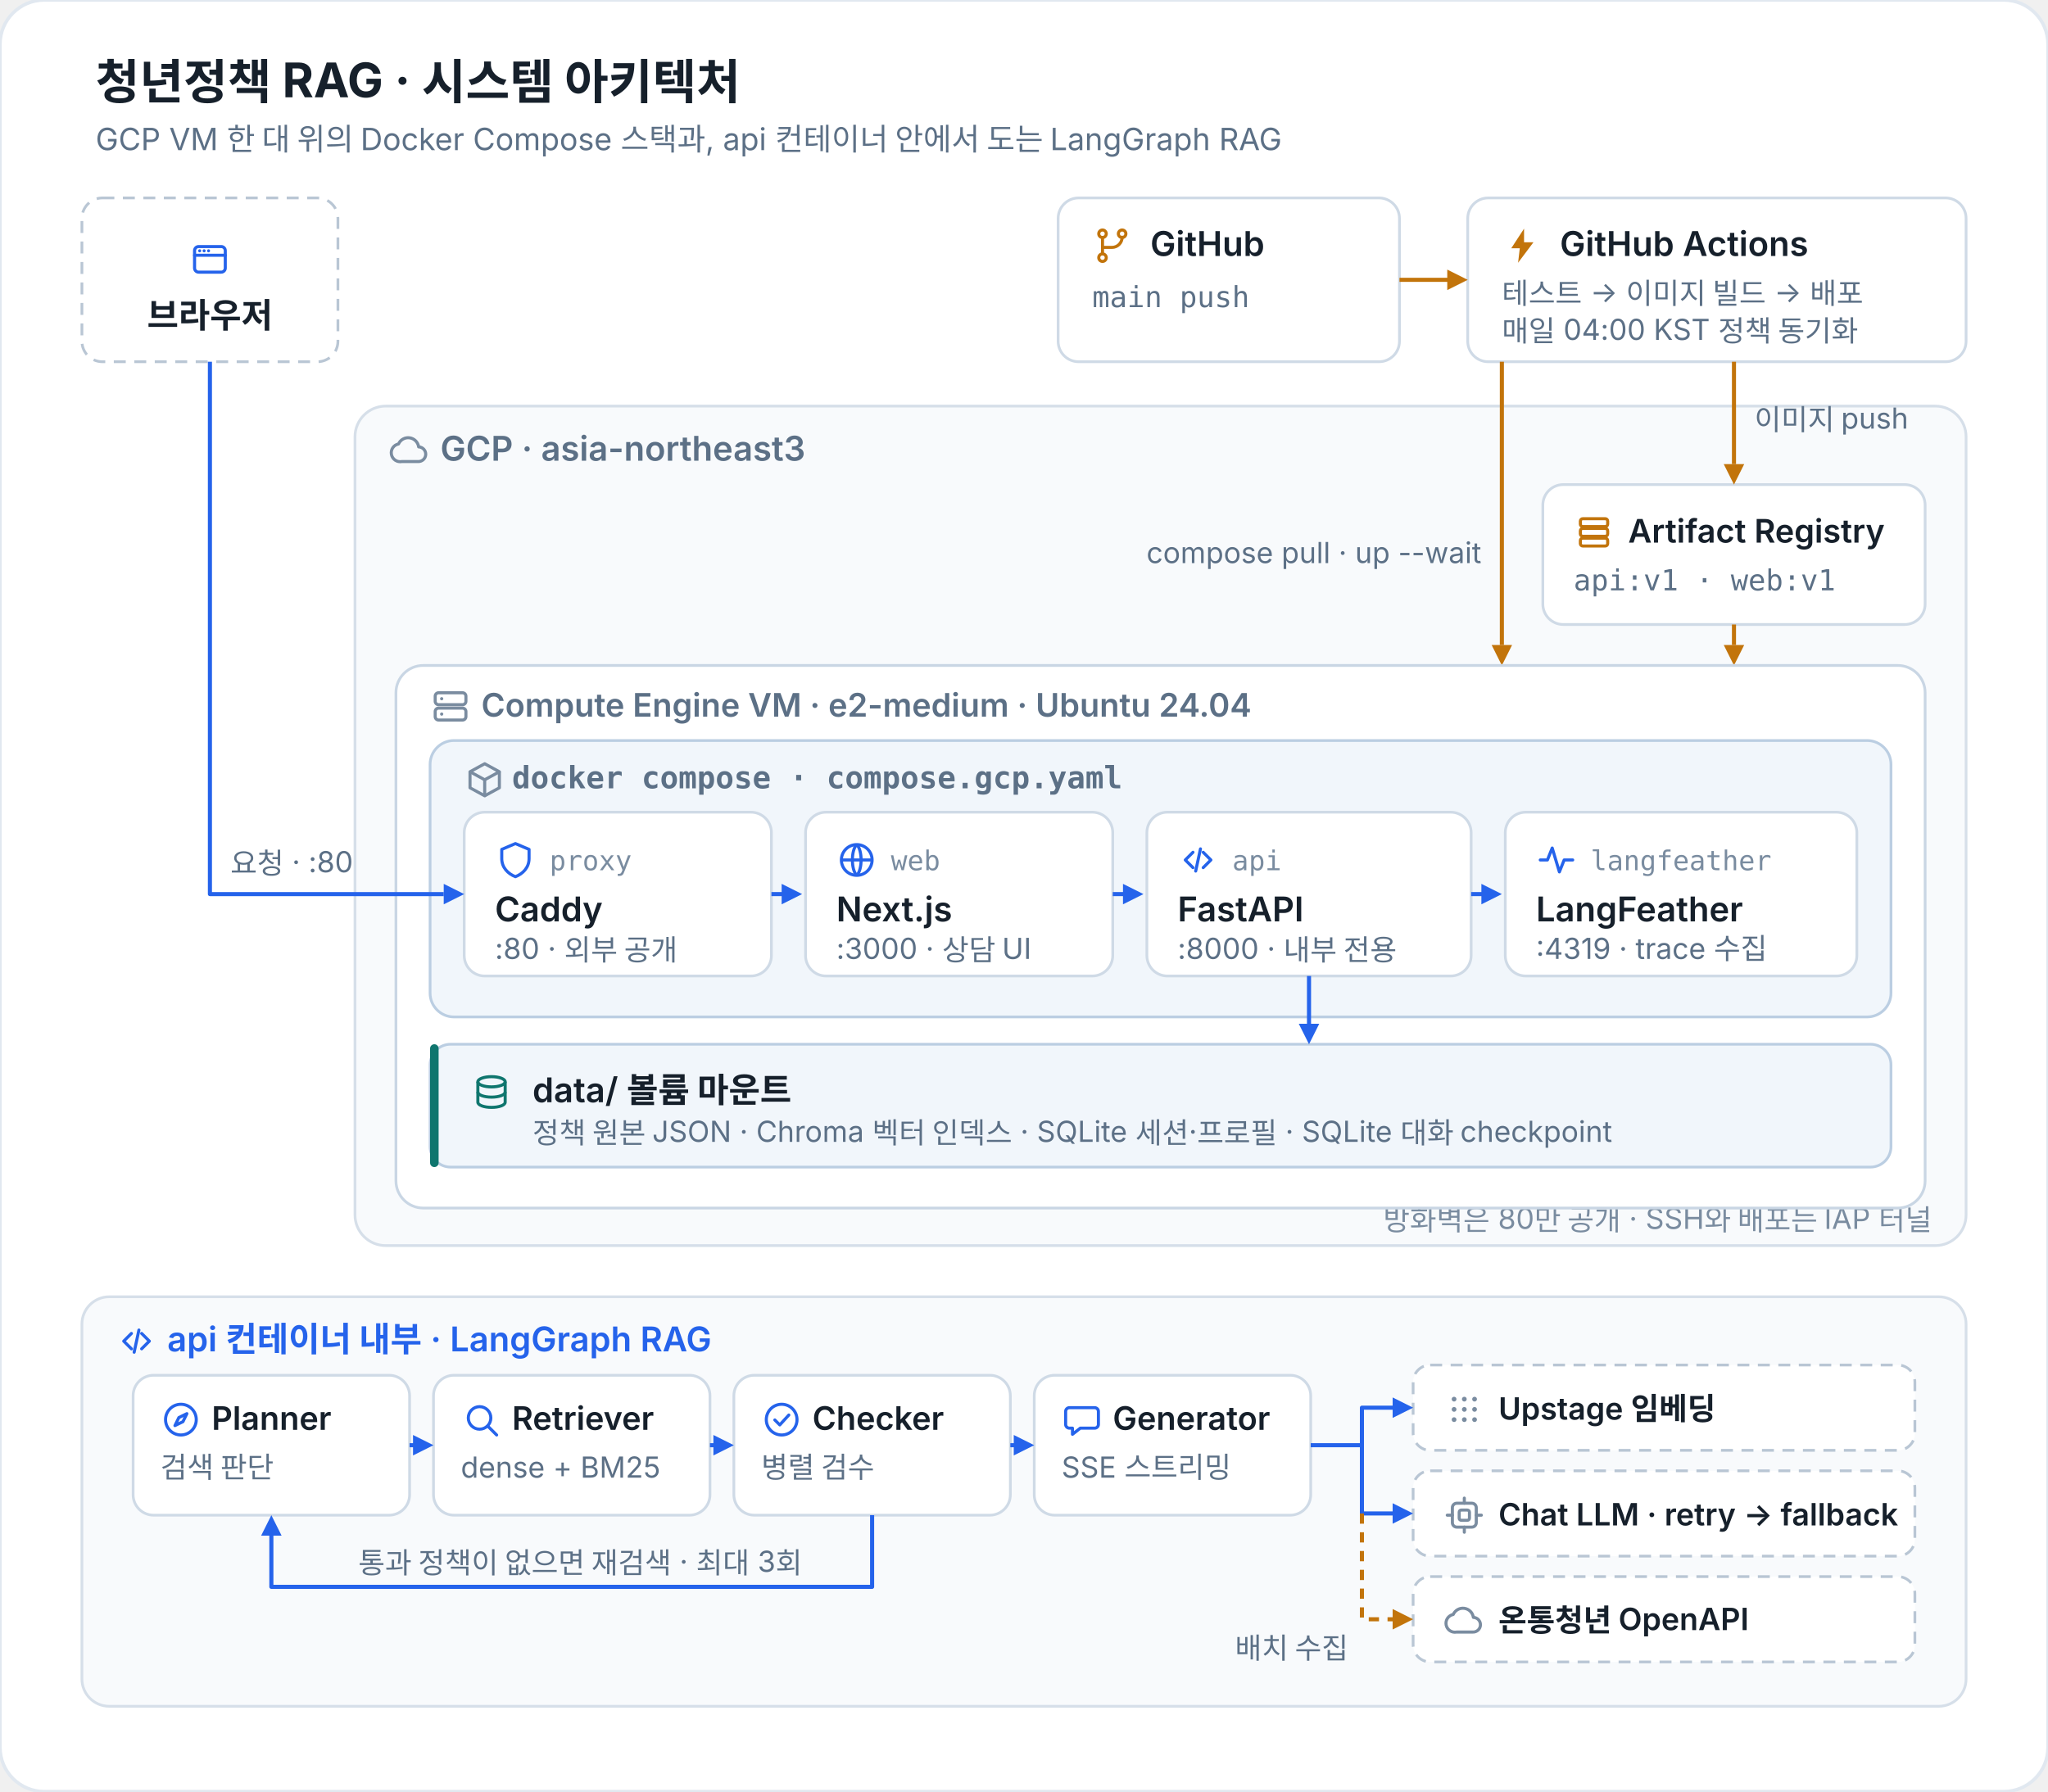
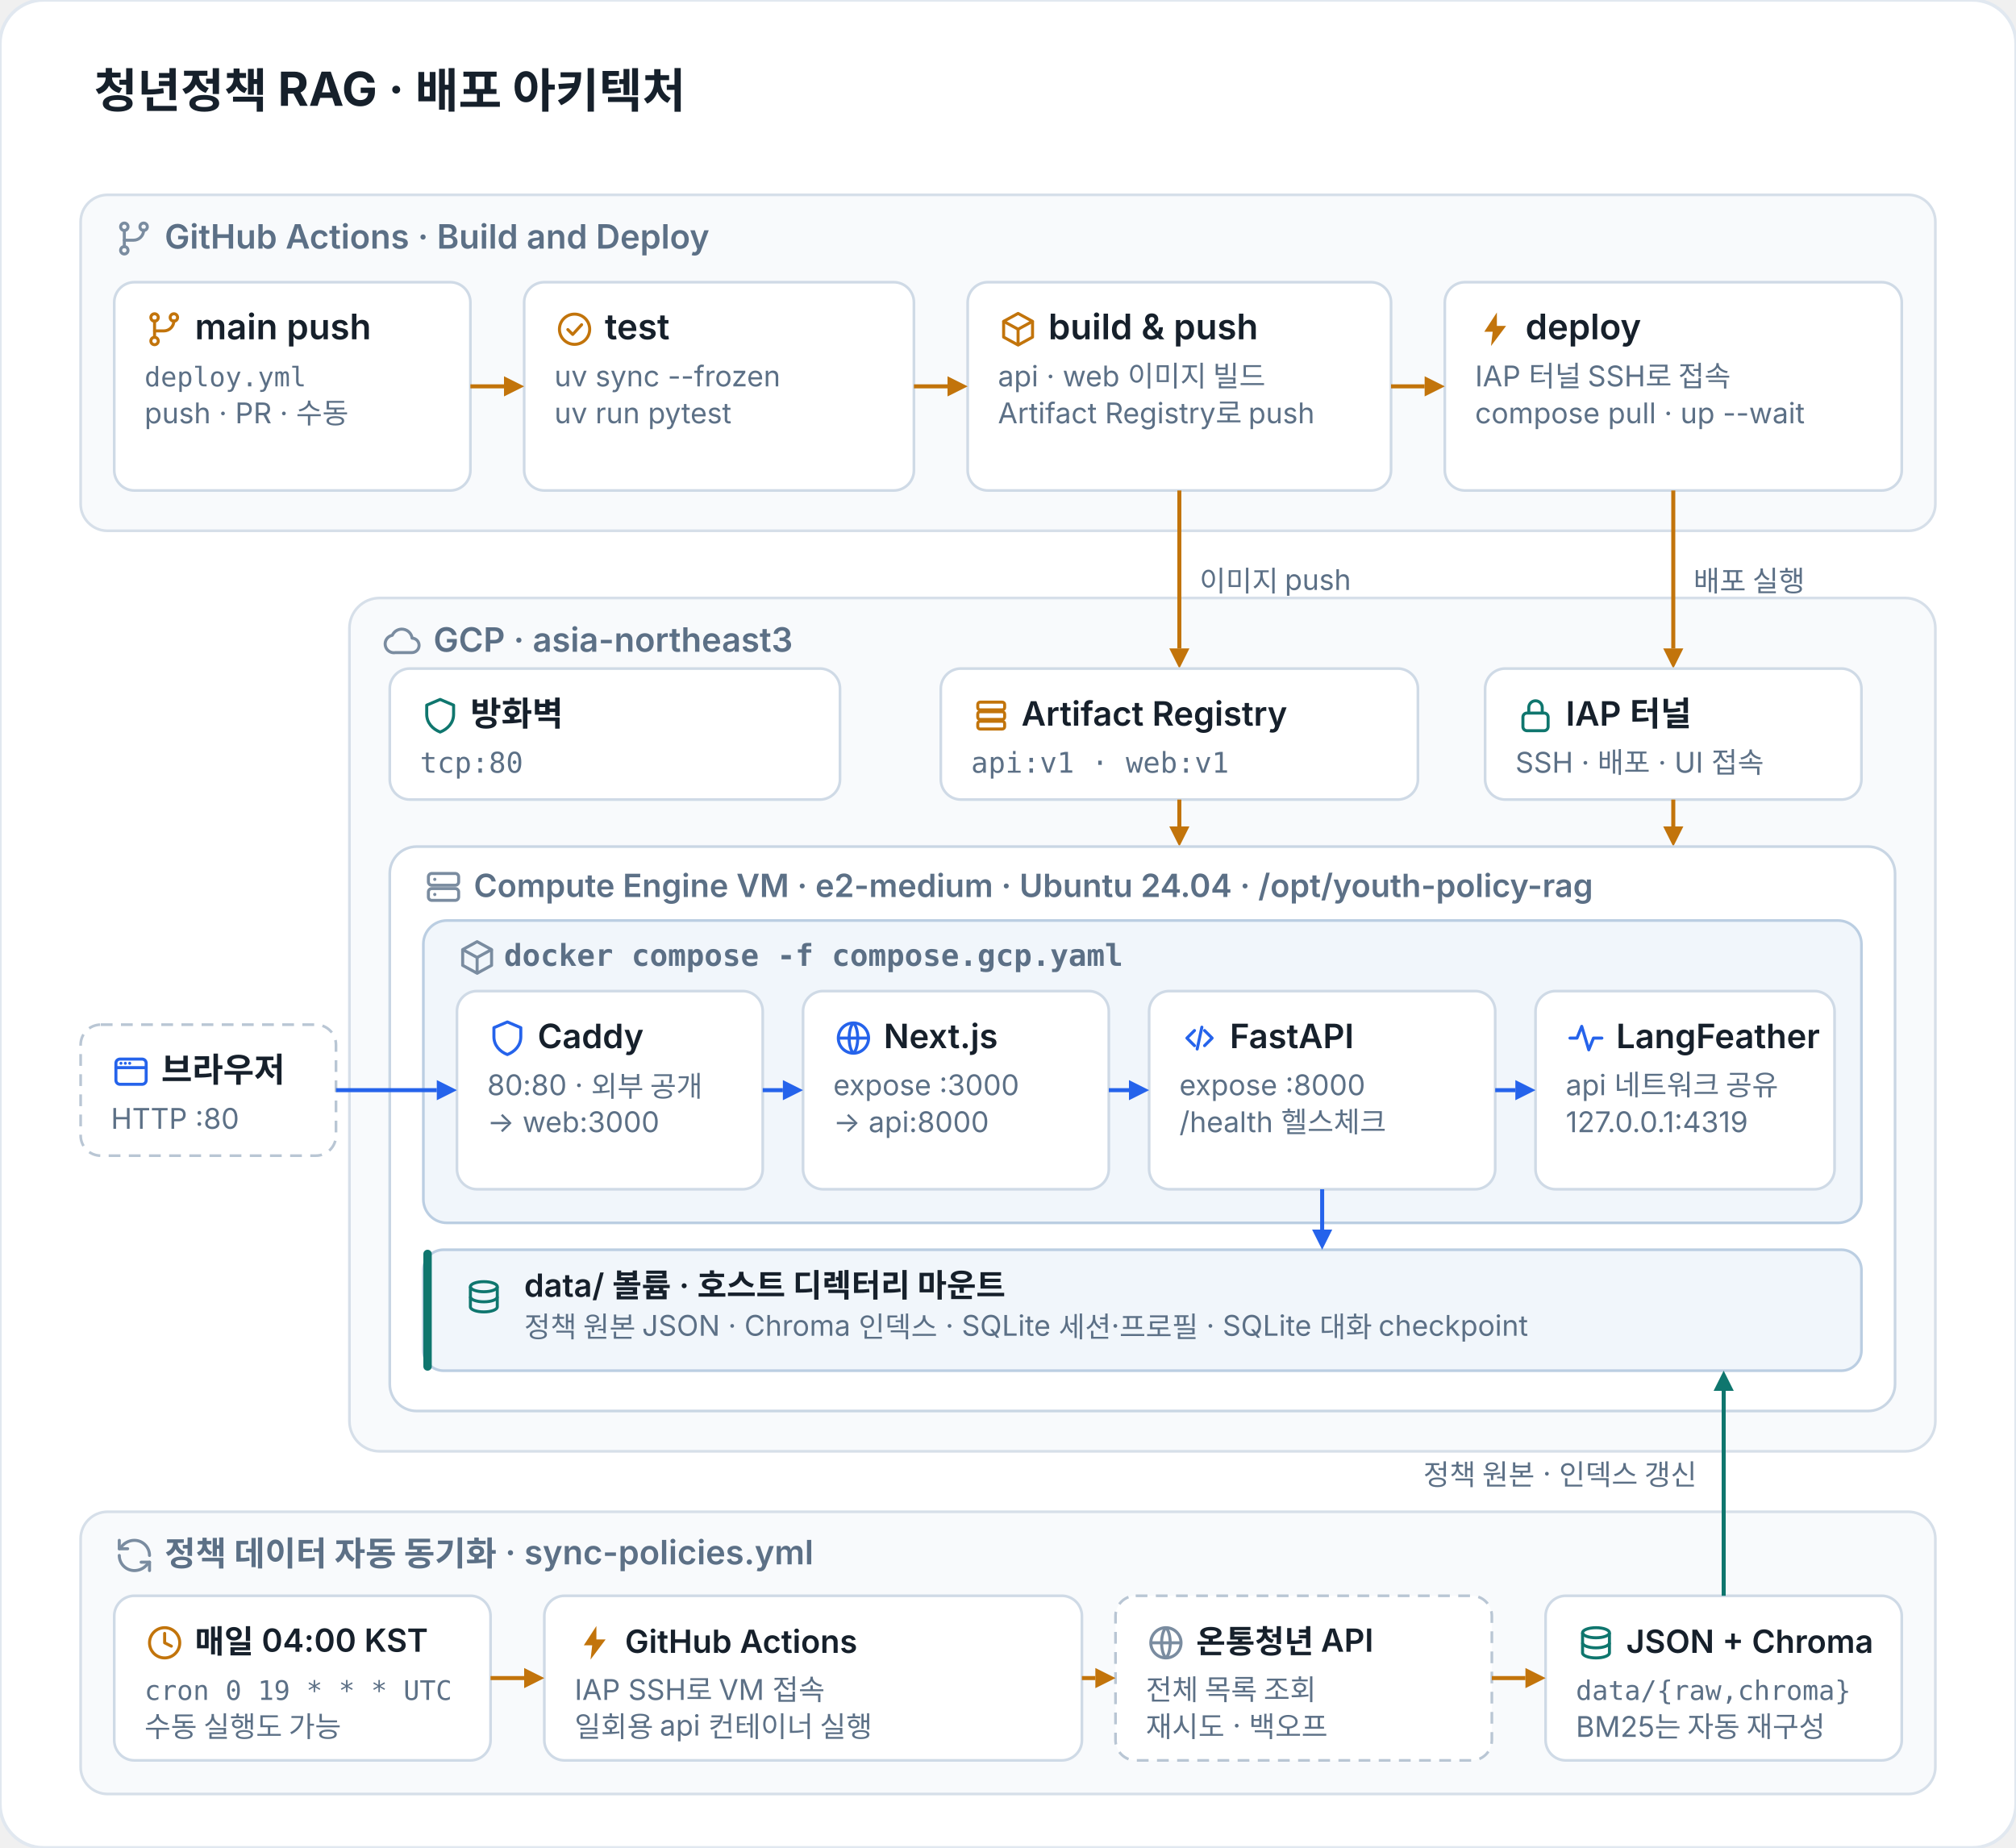
- <svg xmlns="http://www.w3.org/2000/svg" width="1200" height="1050" viewBox="0 0 1200 1050" role="img" aria-labelledby="svgTitle svgDesc" font-family="-apple-system, BlinkMacSystemFont, 'Segoe UI', 'Apple SD Gothic Neo', 'Malgun Gothic', sans-serif">
+ <svg xmlns="http://www.w3.org/2000/svg" width="1200" height="1100" viewBox="0 0 1200 1100" role="img" aria-labelledby="svgTitle svgDesc" font-family="-apple-system, BlinkMacSystemFont, 'Segoe UI', 'Apple SD Gothic Neo', 'Malgun Gothic', sans-serif">
  <defs>
    <g id="ic-browser" fill="none" stroke="currentColor" stroke-width="1.8" stroke-linecap="round" stroke-linejoin="round">
      <rect x="3" y="4.5" width="18" height="15" rx="2.4" />
      <path d="M3 9.6 H21" />
      <circle cx="6" cy="7" r=".9" fill="currentColor" stroke="none" />
      <circle cx="8.6" cy="7" r=".9" fill="currentColor" stroke="none" />
      <circle cx="11.2" cy="7" r=".9" fill="currentColor" stroke="none" />
    </g>
    <g id="ic-git" fill="none" stroke="currentColor" stroke-width="1.8" stroke-linecap="round" stroke-linejoin="round">
      <circle cx="6" cy="5" r="2.2" />
      <circle cx="6" cy="19" r="2.2" />
      <circle cx="17.5" cy="5" r="2.2" />
      <path d="M6 7.2 V16.8" />
      <path d="M6 13 h5.5 a6 6 0 0 0 6 -6" />
    </g>
+     <g id="ic-check" fill="none" stroke="currentColor" stroke-width="1.8" stroke-linecap="round" stroke-linejoin="round">
+       <circle cx="12" cy="12" r="9" />
+       <path d="M8 12.2 l2.9 2.9 L16.2 9.3" />
+     </g>
+     <g id="ic-cube" fill="none" stroke="currentColor" stroke-width="1.8" stroke-linejoin="round">
+       <path d="M12 2.6 L20.6 7.3 L12 12 L3.4 7.3 Z" />
+       <path d="M3.4 7.3 V16.7 L12 21.4 V12" />
+       <path d="M20.6 7.3 V16.7 L12 21.4" />
+     </g>
    <g id="ic-bolt" fill="currentColor" stroke="none">
      <path d="M13 2 L5.5 13.5 h5 L9.5 22 L18.5 10 h-5.5 z" />
+     </g>
+     <g id="ic-cloud" fill="none" stroke="currentColor" stroke-width="1.8" stroke-linejoin="round">
+       <path d="M7.5 18.5 h9.5 a4.3 4.3 0 0 0 .3 -8.6 a6.2 6.2 0 0 0 -11.8 -1.7 A3.9 3.9 0 0 0 7.5 18.5 Z" />
+     </g>
+     <g id="ic-shield" fill="none" stroke="currentColor" stroke-width="1.8" stroke-linejoin="round">
+       <path d="M12 2.4 L20 5.8 V11.2 c0 5.2 -3.6 8.9 -8 10.6 -4.4 -1.7 -8 -5.4 -8 -10.6 V5.8 Z" />
    </g>
    <g id="ic-layers" fill="none" stroke="currentColor" stroke-width="1.8" stroke-linejoin="round">
      <rect x="4" y="4" width="16" height="4.6" rx="1.4" />
      <rect x="4" y="9.7" width="16" height="4.6" rx="1.4" />
      <rect x="4" y="15.4" width="16" height="4.6" rx="1.4" />
+     </g>
+     <g id="ic-lock" fill="none" stroke="currentColor" stroke-width="1.8" stroke-linejoin="round">
+       <rect x="4.5" y="10.5" width="15" height="10.5" rx="2.4" />
+       <path d="M8 10.5 V7.2 a4 4 0 0 1 8 0 V10.5" />
    </g>
    <g id="ic-server" fill="none" stroke="currentColor" stroke-width="1.8" stroke-linejoin="round">
      <rect x="3" y="4" width="18" height="7" rx="2" />
      <rect x="3" y="13" width="18" height="7" rx="2" />
      <circle cx="6.8" cy="7.5" r=".95" fill="currentColor" stroke="none" />
      <circle cx="6.8" cy="16.5" r=".95" fill="currentColor" stroke="none" />
    </g>
-     <g id="ic-cube" fill="none" stroke="currentColor" stroke-width="1.8" stroke-linejoin="round">
-       <path d="M12 2.6 L20.6 7.3 L12 12 L3.4 7.3 Z" />
-       <path d="M3.4 7.3 V16.7 L12 21.4 V12" />
-       <path d="M20.6 7.3 V16.7 L12 21.4" />
-     </g>
-     <g id="ic-shield" fill="none" stroke="currentColor" stroke-width="1.8" stroke-linejoin="round">
-       <path d="M12 2.4 L20 5.8 V11.2 c0 5.2 -3.6 8.9 -8 10.6 -4.4 -1.7 -8 -5.4 -8 -10.6 V5.8 Z" />
-     </g>
    <g id="ic-globe" fill="none" stroke="currentColor" stroke-width="1.8" stroke-linejoin="round">
      <circle cx="12" cy="12" r="9" />
      <path d="M3 12 H21" />
      <path d="M12 3 c3.4 3.2 3.4 14.8 0 18" />
      <path d="M12 3 c-3.4 3.2 -3.4 14.8 0 18" />
    </g>
    <g id="ic-code" fill="none" stroke="currentColor" stroke-width="1.8" stroke-linecap="round" stroke-linejoin="round">
      <path d="M9 7.5 L4.5 12 L9 16.5" />
      <path d="M15 7.5 L19.5 12 L15 16.5" />
      <path d="M13.4 5.5 L10.6 18.5" />
    </g>
    <g id="ic-pulse" fill="none" stroke="currentColor" stroke-width="1.8" stroke-linecap="round" stroke-linejoin="round">
      <path d="M2.5 12 h4.2 l2.8 -7 l4.2 14 l2.8 -7 h5" />
    </g>
    <g id="ic-db" fill="none" stroke="currentColor" stroke-width="1.8" stroke-linejoin="round">
      <ellipse cx="12" cy="6" rx="8" ry="3" />
      <path d="M4 6 V18 c0 1.7 3.6 3 8 3 s8 -1.3 8 -3 V6" />
      <path d="M4 12 c0 1.7 3.6 3 8 3 s8 -1.3 8 -3" />
    </g>
-     <g id="ic-compass" fill="none" stroke="currentColor" stroke-width="1.8" stroke-linejoin="round">
+     <g id="ic-clock" fill="none" stroke="currentColor" stroke-width="1.8" stroke-linecap="round" stroke-linejoin="round">
      <circle cx="12" cy="12" r="9" />
-       <path d="M15.5 8.5 L13.2 13.2 L8.5 15.5 L10.8 10.8 Z" />
-     </g>
-     <g id="ic-search" fill="none" stroke="currentColor" stroke-width="1.8" stroke-linecap="round">
-       <circle cx="11" cy="11" r="6.6" />
-       <path d="M15.8 15.8 L21 21" />
-     </g>
-     <g id="ic-check" fill="none" stroke="currentColor" stroke-width="1.8" stroke-linecap="round" stroke-linejoin="round">
-       <circle cx="12" cy="12" r="9" />
-       <path d="M8 12.2 l2.9 2.9 L16.2 9.3" />
-     </g>
-     <g id="ic-chat" fill="none" stroke="currentColor" stroke-width="1.8" stroke-linejoin="round">
-       <path d="M4.6 5 H19.4 a2.2 2.2 0 0 1 2.2 2.2 V14.8 a2.2 2.2 0 0 1 -2.2 2.2 H11 l-4.6 3.6 V17 H4.6 a2.2 2.2 0 0 1 -2.2 -2.2 V7.2 A2.2 2.2 0 0 1 4.6 5 Z" />
-     </g>
-     <g id="ic-dots" fill="currentColor" stroke="none">
-       <circle cx="6" cy="6" r="1.4" />
-       <circle cx="12" cy="6" r="1.4" />
-       <circle cx="18" cy="6" r="1.4" />
-       <circle cx="6" cy="12" r="1.4" />
-       <circle cx="12" cy="12" r="1.4" />
-       <circle cx="18" cy="12" r="1.4" />
-       <circle cx="6" cy="18" r="1.4" />
-       <circle cx="12" cy="18" r="1.4" />
-       <circle cx="18" cy="18" r="1.4" />
-     </g>
-     <g id="ic-chip" fill="none" stroke="currentColor" stroke-width="1.8" stroke-linecap="round" stroke-linejoin="round">
-       <rect x="5" y="5" width="14" height="14" rx="2.6" />
-       <rect x="9" y="9" width="6" height="6" rx="1.2" />
-       <path d="M12 2 V5" />
-       <path d="M12 19 V22" />
-       <path d="M2 12 H5" />
-       <path d="M19 12 H22" />
-     </g>
-     <g id="ic-cloud" fill="none" stroke="currentColor" stroke-width="1.8" stroke-linejoin="round">
-       <path d="M7.5 18.5 h9.5 a4.3 4.3 0 0 0 .3 -8.6 a6.2 6.2 0 0 0 -11.8 -1.7 A3.9 3.9 0 0 0 7.5 18.5 Z" />
+       <path d="M12 6.4 V12 l4 2" />
+     </g>
+     <g id="ic-refresh" fill="none" stroke="currentColor" stroke-width="1.8" stroke-linecap="round" stroke-linejoin="round">
+       <path d="M21 12 a9 9 0 0 0 -9 -9 a9.75 9.75 0 0 0 -6.74 2.74 L3 8" />
+       <path d="M3 3 v5 h5" />
+       <path d="M3 12 a9 9 0 0 0 9 9 a9.75 9.75 0 0 0 6.74 -2.74 L21 16" />
+       <path d="M16 16 h5 v5" />
    </g>
  </defs>
-   <rect width="1200" height="1050" rx="26" fill="#FFFFFF" stroke="#E1E8F0" stroke-width="2" />
-   <text x="56" y="58" font-size="28" font-weight="700" fill="#16202B">청년정책 RAG · 시스템 아키텍처</text>
-   <text x="56" y="88" font-size="18" fill="#5C7086">GCP VM 한 대 위의 Docker Compose 스택과, api 컨테이너 안에서 도는 LangGraph RAG</text>
-   <rect x="48" y="116" width="150" height="96" rx="12" fill="#FFFFFF" stroke="#B9C6D4" stroke-width="1.6" stroke-dasharray="7 5" />
-   <use href="#ic-browser" x="111" y="140" width="24" height="24" color="#2563EB" />
-   <text x="123" y="192" font-size="20" font-weight="600" fill="#16202B" text-anchor="middle">브라우저</text>
-   <rect x="620" y="116" width="200" height="96" rx="12" fill="#FFFFFF" stroke="#CFDAE6" stroke-width="1.6" />
-   <use href="#ic-git" x="640" y="132" width="24" height="24" color="#C2740B" />
-   <text x="674" y="150" font-size="20" font-weight="600" fill="#16202B">GitHub</text>
-   <text x="640" y="180" font-size="17" fill="#5C7086" font-family="ui-monospace, SFMono-Regular, Menlo, monospace">main push</text>
-   <rect x="860" y="116" width="292" height="96" rx="12" fill="#FFFFFF" stroke="#CFDAE6" stroke-width="1.6" />
-   <use href="#ic-bolt" x="880" y="132" width="24" height="24" color="#C2740B" />
-   <text x="914" y="150" font-size="20" font-weight="600" fill="#16202B">GitHub Actions</text>
-   <text x="880" y="178" font-size="17" fill="#5C7086">테스트 → 이미지 빌드 → 배포</text>
-   <text x="880" y="200" font-size="17" fill="#5C7086">매일 04:00 KST 정책 동기화</text>
-   <path d="M820 164 H 850" fill="none" stroke="#C2740B" stroke-width="2.4" />
-   <path d="M848 158 L 860 164 L 848 170 Z" fill="#C2740B" />
-   <rect x="208" y="238" width="944" height="492" rx="18" fill="#F8FAFC" stroke="#D6DFE9" stroke-width="1.6" />
-   <use href="#ic-cloud" x="228" y="252" width="22" height="22" color="#7A8CA0" />
-   <text x="258" y="270" font-size="20" font-weight="600" fill="#5C7086">GCP · asia-northeast3</text>
-   <text x="1132" y="721" font-size="17" fill="#7A8CA0" text-anchor="end">방화벽은 80만 공개 · SSH와 배포는 IAP 터널</text>
-   <rect x="904" y="284" width="224" height="82" rx="12" fill="#FFFFFF" stroke="#CFDAE6" stroke-width="1.6" />
-   <use href="#ic-layers" x="922" y="300" width="22" height="22" color="#C2740B" />
-   <text x="954" y="318" font-size="19" font-weight="600" fill="#16202B">Artifact Registry</text>
-   <text x="922" y="346" font-size="17" fill="#5C7086" font-family="ui-monospace, SFMono-Regular, Menlo, monospace">api:v1 · web:v1</text>
-   <path d="M1016 212 V 272" fill="none" stroke="#C2740B" stroke-width="2.4" />
-   <path d="M1010 272 L 1022 272 L 1016 284 Z" fill="#C2740B" />
-   <text x="1028" y="252" font-size="17" fill="#5C7086">이미지 push</text>
-   <path d="M1016 366 V 378" fill="none" stroke="#C2740B" stroke-width="2.4" />
-   <path d="M1010 378 L 1022 378 L 1016 390 Z" fill="#C2740B" />
-   <path d="M880 212 V 378" fill="none" stroke="#C2740B" stroke-width="2.4" />
-   <path d="M874 378 L 886 378 L 880 390 Z" fill="#C2740B" />
-   <text x="868" y="330" font-size="17" fill="#5C7086" text-anchor="end">compose pull · up --wait</text>
-   <rect x="232" y="390" width="896" height="318" rx="16" fill="#FFFFFF" stroke="#C9D6E4" stroke-width="1.6" />
-   <use href="#ic-server" x="252" y="402" width="22" height="22" color="#7A8CA0" />
-   <text x="282" y="420" font-size="19" font-weight="600" fill="#5C7086">Compute Engine VM · e2-medium · Ubuntu 24.04</text>
-   <rect x="252" y="434" width="856" height="162" rx="14" fill="#F1F6FB" stroke="#BBCEE2" stroke-width="1.6" />
-   <use href="#ic-cube" x="272" y="445" width="20" height="20" color="#7A8CA0" />
-   <text x="300" y="462" font-size="18" font-weight="600" fill="#5C7086" font-family="ui-monospace, SFMono-Regular, Menlo, monospace">docker compose · compose.gcp.yaml</text>
-   <rect x="272" y="476" width="180" height="96" rx="12" fill="#FFFFFF" stroke="#CFDAE6" stroke-width="1.6" />
-   <use href="#ic-shield" x="290" y="492" width="22" height="22" color="#2563EB" />
-   <text x="322" y="510" font-size="16" fill="#7A8CA0" font-family="ui-monospace, SFMono-Regular, Menlo, monospace">proxy</text>
-   <text x="290" y="540" font-size="20" font-weight="600" fill="#16202B">Caddy</text>
-   <text x="290" y="562" font-size="17" fill="#5C7086">:80 · 외부 공개</text>
-   <rect x="472" y="476" width="180" height="96" rx="12" fill="#FFFFFF" stroke="#CFDAE6" stroke-width="1.6" />
-   <use href="#ic-globe" x="490" y="492" width="22" height="22" color="#2563EB" />
-   <text x="522" y="510" font-size="16" fill="#7A8CA0" font-family="ui-monospace, SFMono-Regular, Menlo, monospace">web</text>
-   <text x="490" y="540" font-size="20" font-weight="600" fill="#16202B">Next.js</text>
-   <text x="490" y="562" font-size="17" fill="#5C7086">:3000 · 상담 UI</text>
-   <rect x="672" y="476" width="190" height="96" rx="12" fill="#FFFFFF" stroke="#CFDAE6" stroke-width="1.6" />
-   <use href="#ic-code" x="690" y="492" width="22" height="22" color="#2563EB" />
-   <text x="722" y="510" font-size="16" fill="#7A8CA0" font-family="ui-monospace, SFMono-Regular, Menlo, monospace">api</text>
-   <text x="690" y="540" font-size="20" font-weight="600" fill="#16202B">FastAPI</text>
-   <text x="690" y="562" font-size="17" fill="#5C7086">:8000 · 내부 전용</text>
-   <rect x="882" y="476" width="206" height="96" rx="12" fill="#FFFFFF" stroke="#CFDAE6" stroke-width="1.6" />
-   <use href="#ic-pulse" x="900" y="492" width="22" height="22" color="#2563EB" />
-   <text x="932" y="510" font-size="16" fill="#7A8CA0" font-family="ui-monospace, SFMono-Regular, Menlo, monospace">langfeather</text>
-   <text x="900" y="540" font-size="20" font-weight="600" fill="#16202B">LangFeather</text>
-   <text x="900" y="562" font-size="17" fill="#5C7086">:4319 · trace 수집</text>
-   <path d="M452 524 H 460" fill="none" stroke="#2563EB" stroke-width="2.4" />
-   <path d="M458 518 L 470 524 L 458 530 Z" fill="#2563EB" />
-   <path d="M652 524 H 660" fill="none" stroke="#2563EB" stroke-width="2.4" />
-   <path d="M658 518 L 670 524 L 658 530 Z" fill="#2563EB" />
-   <path d="M862 524 H 870" fill="none" stroke="#2563EB" stroke-width="2.4" />
-   <path d="M868 518 L 880 524 L 868 530 Z" fill="#2563EB" />
-   <path d="M123 212 V 524 H 260" fill="none" stroke="#2563EB" stroke-width="2.4" stroke-linejoin="round" />
-   <path d="M260 518 L 272 524 L 260 530 Z" fill="#2563EB" />
-   <text x="135" y="512" font-size="17" fill="#5C7086">요청 · :80</text>
-   <rect x="252" y="612" width="856" height="72" rx="12" fill="#F1F6FB" stroke="#BBCEE2" stroke-width="1.6" />
-   <rect x="252" y="612" width="5" height="72" rx="2.5" fill="#0F766E" />
-   <use href="#ic-db" x="276" y="628" width="24" height="24" color="#0F766E" />
-   <text x="312" y="646" font-size="20" font-weight="600" fill="#16202B">data/ 볼륨 마운트</text>
-   <text x="312" y="670" font-size="17" fill="#5C7086">정책 원본 JSON · Chroma 벡터 인덱스 · SQLite 세션·프로필 · SQLite 대화 checkpoint</text>
-   <path d="M767 572 V 600" fill="none" stroke="#2563EB" stroke-width="2.4" />
-   <path d="M761 600 L 773 600 L 767 612 Z" fill="#2563EB" />
-   <rect x="48" y="760" width="1104" height="240" rx="16" fill="#F8FAFC" stroke="#D6DFE9" stroke-width="1.6" />
-   <use href="#ic-code" x="68" y="774" width="22" height="22" color="#2563EB" />
-   <text x="98" y="792" font-size="20" font-weight="600" fill="#2563EB">api 컨테이너 내부 · LangGraph RAG</text>
-   <rect x="78" y="806" width="162" height="82" rx="12" fill="#FFFFFF" stroke="#CFDAE6" stroke-width="1.6" />
-   <use href="#ic-compass" x="94" y="820" width="22" height="22" color="#2563EB" />
-   <text x="124" y="838" font-size="19" font-weight="600" fill="#16202B">Planner</text>
-   <text x="94" y="866" font-size="17" fill="#5C7086">검색 판단</text>
-   <rect x="254" y="806" width="162" height="82" rx="12" fill="#FFFFFF" stroke="#CFDAE6" stroke-width="1.6" />
-   <use href="#ic-search" x="270" y="820" width="22" height="22" color="#2563EB" />
-   <text x="300" y="838" font-size="19" font-weight="600" fill="#16202B">Retriever</text>
-   <text x="270" y="866" font-size="17" fill="#5C7086">dense + BM25</text>
-   <rect x="430" y="806" width="162" height="82" rx="12" fill="#FFFFFF" stroke="#CFDAE6" stroke-width="1.6" />
-   <use href="#ic-check" x="446" y="820" width="22" height="22" color="#2563EB" />
-   <text x="476" y="838" font-size="19" font-weight="600" fill="#16202B">Checker</text>
-   <text x="446" y="866" font-size="17" fill="#5C7086">병렬 검수</text>
-   <rect x="606" y="806" width="162" height="82" rx="12" fill="#FFFFFF" stroke="#CFDAE6" stroke-width="1.6" />
-   <use href="#ic-chat" x="622" y="820" width="22" height="22" color="#2563EB" />
-   <text x="652" y="838" font-size="19" font-weight="600" fill="#16202B">Generator</text>
-   <text x="622" y="866" font-size="17" fill="#5C7086">SSE 스트리밍</text>
-   <path d="M240 847 H 244" fill="none" stroke="#2563EB" stroke-width="2.4" />
-   <path d="M242 841 L 254 847 L 242 853 Z" fill="#2563EB" />
-   <path d="M416 847 H 420" fill="none" stroke="#2563EB" stroke-width="2.4" />
-   <path d="M418 841 L 430 847 L 418 853 Z" fill="#2563EB" />
-   <path d="M592 847 H 596" fill="none" stroke="#2563EB" stroke-width="2.4" />
-   <path d="M594 841 L 606 847 L 594 853 Z" fill="#2563EB" />
-   <path d="M511 888 V 930 H 159 V 900" fill="none" stroke="#2563EB" stroke-width="2.4" stroke-linejoin="round" />
-   <path d="M153 900 L 165 900 L 159 888 Z" fill="#2563EB" />
-   <text x="340" y="922" font-size="17" fill="#5C7086" text-anchor="middle">통과 정책이 없으면 재검색 · 최대 3회</text>
-   <rect x="828" y="800" width="294" height="50" rx="10" fill="#FFFFFF" stroke="#B9C6D4" stroke-width="1.6" stroke-dasharray="7 5" />
-   <use href="#ic-dots" x="846" y="814" width="22" height="22" color="#7A8CA0" />
-   <text x="878" y="832" font-size="18" font-weight="600" fill="#16202B">Upstage 임베딩</text>
-   <rect x="828" y="862" width="294" height="50" rx="10" fill="#FFFFFF" stroke="#B9C6D4" stroke-width="1.6" stroke-dasharray="7 5" />
-   <use href="#ic-chip" x="846" y="876" width="22" height="22" color="#7A8CA0" />
-   <text x="878" y="894" font-size="18" font-weight="600" fill="#16202B">Chat LLM · retry → fallback</text>
-   <rect x="828" y="924" width="294" height="50" rx="10" fill="#FFFFFF" stroke="#B9C6D4" stroke-width="1.6" stroke-dasharray="7 5" />
-   <use href="#ic-cloud" x="846" y="938" width="22" height="22" color="#7A8CA0" />
-   <text x="878" y="956" font-size="18" font-weight="600" fill="#16202B">온통청년 OpenAPI</text>
-   <path d="M768 847 H 798 V 825 H 816" fill="none" stroke="#2563EB" stroke-width="2.4" stroke-linejoin="round" />
-   <path d="M816 819 L 828 825 L 816 831 Z" fill="#2563EB" />
-   <path d="M798 847 V 887 H 816" fill="none" stroke="#2563EB" stroke-width="2.4" stroke-linejoin="round" />
-   <path d="M816 881 L 828 887 L 816 893 Z" fill="#2563EB" />
-   <path d="M798 887 V 949 H 816" fill="none" stroke="#C2740B" stroke-width="2.4" stroke-linejoin="round" stroke-dasharray="6 5" />
-   <path d="M816 943 L 828 949 L 816 955 Z" fill="#C2740B" />
-   <text x="790" y="972" font-size="17" fill="#5C7086" text-anchor="end">배치 수집</text>
+   <rect width="1200" height="1100" rx="26" fill="#FFFFFF" stroke="#E1E8F0" stroke-width="2" />
+   <text x="56" y="64" font-size="28" font-weight="700" fill="#16202B">청년정책 RAG · 배포 아키텍처</text>
+   <rect x="48" y="116" width="1104" height="200" rx="16" fill="#F8FAFC" stroke="#D6DFE9" stroke-width="1.6" />
+   <use href="#ic-git" x="68" y="130" width="22" height="22" color="#7A8CA0" />
+   <text x="98" y="148" font-size="20" font-weight="600" fill="#5C7086">GitHub Actions · Build and Deploy</text>
+   <rect x="68" y="168" width="212" height="124" rx="12" fill="#FFFFFF" stroke="#CFDAE6" stroke-width="1.6" />
+   <use href="#ic-git" x="86" y="184" width="22" height="22" color="#C2740B" />
+   <text x="116" y="202" font-size="21" font-weight="600" fill="#16202B">main push</text>
+   <text x="86" y="230" font-size="16" fill="#5C7086" font-family="ui-monospace, SFMono-Regular, Menlo, monospace">deploy.yml</text>
+   <text x="86" y="252" font-size="17" fill="#5C7086">push · PR · 수동</text>
+   <rect x="312" y="168" width="232" height="124" rx="12" fill="#FFFFFF" stroke="#CFDAE6" stroke-width="1.6" />
+   <use href="#ic-check" x="330" y="184" width="22" height="22" color="#C2740B" />
+   <text x="360" y="202" font-size="21" font-weight="600" fill="#16202B">test</text>
+   <text x="330" y="230" font-size="17" fill="#5C7086">uv sync --frozen</text>
+   <text x="330" y="252" font-size="17" fill="#5C7086">uv run pytest</text>
+   <rect x="576" y="168" width="252" height="124" rx="12" fill="#FFFFFF" stroke="#CFDAE6" stroke-width="1.6" />
+   <use href="#ic-cube" x="594" y="184" width="22" height="22" color="#C2740B" />
+   <text x="624" y="202" font-size="21" font-weight="600" fill="#16202B">build &amp; push</text>
+   <text x="594" y="230" font-size="17" fill="#5C7086">api · web 이미지 빌드</text>
+   <text x="594" y="252" font-size="17" fill="#5C7086">Artifact Registry로 push</text>
+   <rect x="860" y="168" width="272" height="124" rx="12" fill="#FFFFFF" stroke="#CFDAE6" stroke-width="1.6" />
+   <use href="#ic-bolt" x="878" y="184" width="22" height="22" color="#C2740B" />
+   <text x="908" y="202" font-size="21" font-weight="600" fill="#16202B">deploy</text>
+   <text x="878" y="230" font-size="17" fill="#5C7086">IAP 터널 SSH로 접속</text>
+   <text x="878" y="252" font-size="17" fill="#5C7086">compose pull · up --wait</text>
+   <path d="M280 230 H 300" fill="none" stroke="#C2740B" stroke-width="2.4" />
+   <path d="M300 224 L 312 230 L 300 236 Z" fill="#C2740B" />
+   <path d="M544 230 H 564" fill="none" stroke="#C2740B" stroke-width="2.4" />
+   <path d="M564 224 L 576 230 L 564 236 Z" fill="#C2740B" />
+   <path d="M828 230 H 848" fill="none" stroke="#C2740B" stroke-width="2.4" />
+   <path d="M848 224 L 860 230 L 848 236 Z" fill="#C2740B" />
+   <rect x="208" y="356" width="944" height="508" rx="18" fill="#F8FAFC" stroke="#D6DFE9" stroke-width="1.6" />
+   <use href="#ic-cloud" x="228" y="370" width="22" height="22" color="#7A8CA0" />
+   <text x="258" y="388" font-size="20" font-weight="600" fill="#5C7086">GCP · asia-northeast3</text>
+   <path d="M702 292 V 386" fill="none" stroke="#C2740B" stroke-width="2.4" />
+   <path d="M696 386 L 708 386 L 702 398 Z" fill="#C2740B" />
+   <text x="714" y="352" font-size="17" fill="#5C7086">이미지 push</text>
+   <path d="M996 292 V 386" fill="none" stroke="#C2740B" stroke-width="2.4" />
+   <path d="M990 386 L 1002 386 L 996 398 Z" fill="#C2740B" />
+   <text x="1008" y="352" font-size="17" fill="#5C7086">배포 실행</text>
+   <rect x="232" y="398" width="268" height="78" rx="12" fill="#FFFFFF" stroke="#CFDAE6" stroke-width="1.6" />
+   <use href="#ic-shield" x="250" y="414" width="22" height="22" color="#0F766E" />
+   <text x="280" y="432" font-size="20" font-weight="600" fill="#16202B">방화벽</text>
+   <text x="250" y="460" font-size="17" fill="#5C7086" font-family="ui-monospace, SFMono-Regular, Menlo, monospace">tcp:80</text>
+   <rect x="560" y="398" width="284" height="78" rx="12" fill="#FFFFFF" stroke="#CFDAE6" stroke-width="1.6" />
+   <use href="#ic-layers" x="578" y="414" width="22" height="22" color="#C2740B" />
+   <text x="608" y="432" font-size="20" font-weight="600" fill="#16202B">Artifact Registry</text>
+   <text x="578" y="460" font-size="17" fill="#5C7086" font-family="ui-monospace, SFMono-Regular, Menlo, monospace">api:v1 · web:v1</text>
+   <rect x="884" y="398" width="224" height="78" rx="12" fill="#FFFFFF" stroke="#CFDAE6" stroke-width="1.6" />
+   <use href="#ic-lock" x="902" y="414" width="22" height="22" color="#0F766E" />
+   <text x="932" y="432" font-size="20" font-weight="600" fill="#16202B">IAP 터널</text>
+   <text x="902" y="460" font-size="17" fill="#5C7086">SSH · 배포 · UI 접속</text>
+   <path d="M702 476 V 492" fill="none" stroke="#C2740B" stroke-width="2.4" />
+   <path d="M696 492 L 708 492 L 702 504 Z" fill="#C2740B" />
+   <path d="M996 476 V 492" fill="none" stroke="#C2740B" stroke-width="2.4" />
+   <path d="M990 492 L 1002 492 L 996 504 Z" fill="#C2740B" />
+   <rect x="232" y="504" width="896" height="336" rx="16" fill="#FFFFFF" stroke="#C9D6E4" stroke-width="1.6" />
+   <use href="#ic-server" x="252" y="516" width="22" height="22" color="#7A8CA0" />
+   <text x="282" y="534" font-size="19" font-weight="600" fill="#5C7086">Compute Engine VM · e2-medium · Ubuntu 24.04 · /opt/youth-policy-rag</text>
+   <rect x="252" y="548" width="856" height="180" rx="14" fill="#F1F6FB" stroke="#BBCEE2" stroke-width="1.6" />
+   <use href="#ic-cube" x="272" y="558" width="20" height="20" color="#7A8CA0" />
+   <text x="300" y="575" font-size="18" font-weight="600" fill="#5C7086" font-family="ui-monospace, SFMono-Regular, Menlo, monospace">docker compose -f compose.gcp.yaml</text>
+   <rect x="272" y="590" width="182" height="118" rx="12" fill="#FFFFFF" stroke="#CFDAE6" stroke-width="1.6" />
+   <use href="#ic-shield" x="290" y="606" width="22" height="22" color="#2563EB" />
+   <text x="320" y="624" font-size="20" font-weight="600" fill="#16202B">Caddy</text>
+   <text x="290" y="652" font-size="17" fill="#5C7086">80:80 · 외부 공개</text>
+   <text x="290" y="674" font-size="17" fill="#5C7086">→ web:3000</text>
+   <rect x="478" y="590" width="182" height="118" rx="12" fill="#FFFFFF" stroke="#CFDAE6" stroke-width="1.6" />
+   <use href="#ic-globe" x="496" y="606" width="22" height="22" color="#2563EB" />
+   <text x="526" y="624" font-size="20" font-weight="600" fill="#16202B">Next.js</text>
+   <text x="496" y="652" font-size="17" fill="#5C7086">expose :3000</text>
+   <text x="496" y="674" font-size="17" fill="#5C7086">→ api:8000</text>
+   <rect x="684" y="590" width="206" height="118" rx="12" fill="#FFFFFF" stroke="#CFDAE6" stroke-width="1.6" />
+   <use href="#ic-code" x="702" y="606" width="22" height="22" color="#2563EB" />
+   <text x="732" y="624" font-size="20" font-weight="600" fill="#16202B">FastAPI</text>
+   <text x="702" y="652" font-size="17" fill="#5C7086">expose :8000</text>
+   <text x="702" y="674" font-size="17" fill="#5C7086">/health 헬스체크</text>
+   <rect x="914" y="590" width="178" height="118" rx="12" fill="#FFFFFF" stroke="#CFDAE6" stroke-width="1.6" />
+   <use href="#ic-pulse" x="932" y="606" width="22" height="22" color="#2563EB" />
+   <text x="962" y="624" font-size="20" font-weight="600" fill="#16202B">LangFeather</text>
+   <text x="932" y="652" font-size="17" fill="#5C7086">api 네트워크 공유</text>
+   <text x="932" y="674" font-size="17" fill="#5C7086">127.0.0.1:4319</text>
+   <path d="M454 649 H 466" fill="none" stroke="#2563EB" stroke-width="2.4" />
+   <path d="M466 643 L 478 649 L 466 655 Z" fill="#2563EB" />
+   <path d="M660 649 H 672" fill="none" stroke="#2563EB" stroke-width="2.4" />
+   <path d="M672 643 L 684 649 L 672 655 Z" fill="#2563EB" />
+   <path d="M890 649 H 902" fill="none" stroke="#2563EB" stroke-width="2.4" />
+   <path d="M902 643 L 914 649 L 902 655 Z" fill="#2563EB" />
+   <rect x="48" y="610" width="152" height="78" rx="12" fill="#FFFFFF" stroke="#B9C6D4" stroke-width="1.6" stroke-dasharray="7 5" />
+   <use href="#ic-browser" x="66" y="626" width="22" height="22" color="#2563EB" />
+   <text x="96" y="644" font-size="20" font-weight="600" fill="#16202B">브라우저</text>
+   <text x="66" y="672" font-size="17" fill="#5C7086">HTTP :80</text>
+   <path d="M200 649 H 260" fill="none" stroke="#2563EB" stroke-width="2.4" />
+   <path d="M260 643 L 272 649 L 260 655 Z" fill="#2563EB" />
+   <rect x="252" y="744" width="856" height="72" rx="12" fill="#F1F6FB" stroke="#BBCEE2" stroke-width="1.6" />
+   <rect x="252" y="744" width="5" height="72" rx="2.5" fill="#0F766E" />
+   <use href="#ic-db" x="276" y="760" width="24" height="24" color="#0F766E" />
+   <text x="312" y="772" font-size="19" font-weight="600" fill="#16202B">data/ 볼륨 · 호스트 디렉터리 마운트</text>
+   <text x="312" y="796" font-size="17" fill="#5C7086">정책 원본 JSON · Chroma 인덱스 · SQLite 세션·프로필 · SQLite 대화 checkpoint</text>
+   <path d="M787 708 V 732" fill="none" stroke="#2563EB" stroke-width="2.4" />
+   <path d="M781 732 L 793 732 L 787 744 Z" fill="#2563EB" />
+   <rect x="48" y="900" width="1104" height="168" rx="16" fill="#F8FAFC" stroke="#D6DFE9" stroke-width="1.6" />
+   <use href="#ic-refresh" x="68" y="914" width="22" height="22" color="#7A8CA0" />
+   <text x="98" y="932" font-size="20" font-weight="600" fill="#5C7086">정책 데이터 자동 동기화 · sync-policies.yml</text>
+   <rect x="68" y="950" width="224" height="98" rx="12" fill="#FFFFFF" stroke="#CFDAE6" stroke-width="1.6" />
+   <use href="#ic-clock" x="86" y="966" width="22" height="22" color="#C2740B" />
+   <text x="116" y="984" font-size="19" font-weight="600" fill="#16202B">매일 04:00 KST</text>
+   <text x="86" y="1012" font-size="16" fill="#5C7086" font-family="ui-monospace, SFMono-Regular, Menlo, monospace">cron 0 19 * * * UTC</text>
+   <text x="86" y="1034" font-size="17" fill="#5C7086">수동 실행도 가능</text>
+   <rect x="324" y="950" width="320" height="98" rx="12" fill="#FFFFFF" stroke="#CFDAE6" stroke-width="1.6" />
+   <use href="#ic-bolt" x="342" y="966" width="22" height="22" color="#C2740B" />
+   <text x="372" y="984" font-size="19" font-weight="600" fill="#16202B">GitHub Actions</text>
+   <text x="342" y="1012" font-size="17" fill="#5C7086">IAP SSH로 VM 접속</text>
+   <text x="342" y="1034" font-size="17" fill="#5C7086">일회용 api 컨테이너 실행</text>
+   <rect x="664" y="950" width="224" height="98" rx="12" fill="#FFFFFF" stroke="#B9C6D4" stroke-width="1.6" stroke-dasharray="7 5" />
+   <use href="#ic-globe" x="682" y="966" width="22" height="22" color="#7A8CA0" />
+   <text x="712" y="984" font-size="19" font-weight="600" fill="#16202B">온통청년 API</text>
+   <text x="682" y="1012" font-size="17" fill="#5C7086">전체 목록 조회</text>
+   <text x="682" y="1034" font-size="17" fill="#5C7086">재시도 · 백오프</text>
+   <rect x="920" y="950" width="212" height="98" rx="12" fill="#FFFFFF" stroke="#CFDAE6" stroke-width="1.6" />
+   <use href="#ic-db" x="938" y="966" width="22" height="22" color="#0F766E" />
+   <text x="968" y="984" font-size="19" font-weight="600" fill="#16202B">JSON + Chroma</text>
+   <text x="938" y="1012" font-size="16" fill="#5C7086" font-family="ui-monospace, SFMono-Regular, Menlo, monospace">data/{raw,chroma}</text>
+   <text x="938" y="1034" font-size="17" fill="#5C7086">BM25는 자동 재구성</text>
+   <path d="M292 999 H 312" fill="none" stroke="#C2740B" stroke-width="2.4" />
+   <path d="M312 993 L 324 999 L 312 1005 Z" fill="#C2740B" />
+   <path d="M644 999 H 652" fill="none" stroke="#C2740B" stroke-width="2.4" />
+   <path d="M652 993 L 664 999 L 652 1005 Z" fill="#C2740B" />
+   <path d="M888 999 H 908" fill="none" stroke="#C2740B" stroke-width="2.4" />
+   <path d="M908 993 L 920 999 L 908 1005 Z" fill="#C2740B" />
+   <path d="M1026 950 V 828" fill="none" stroke="#0F766E" stroke-width="2.4" />
+   <path d="M1020 828 L 1032 828 L 1026 816 Z" fill="#0F766E" />
+   <text x="1010" y="884" font-size="17" fill="#5C7086" text-anchor="end">정책 원본 · 인덱스 갱신</text>
</svg>
